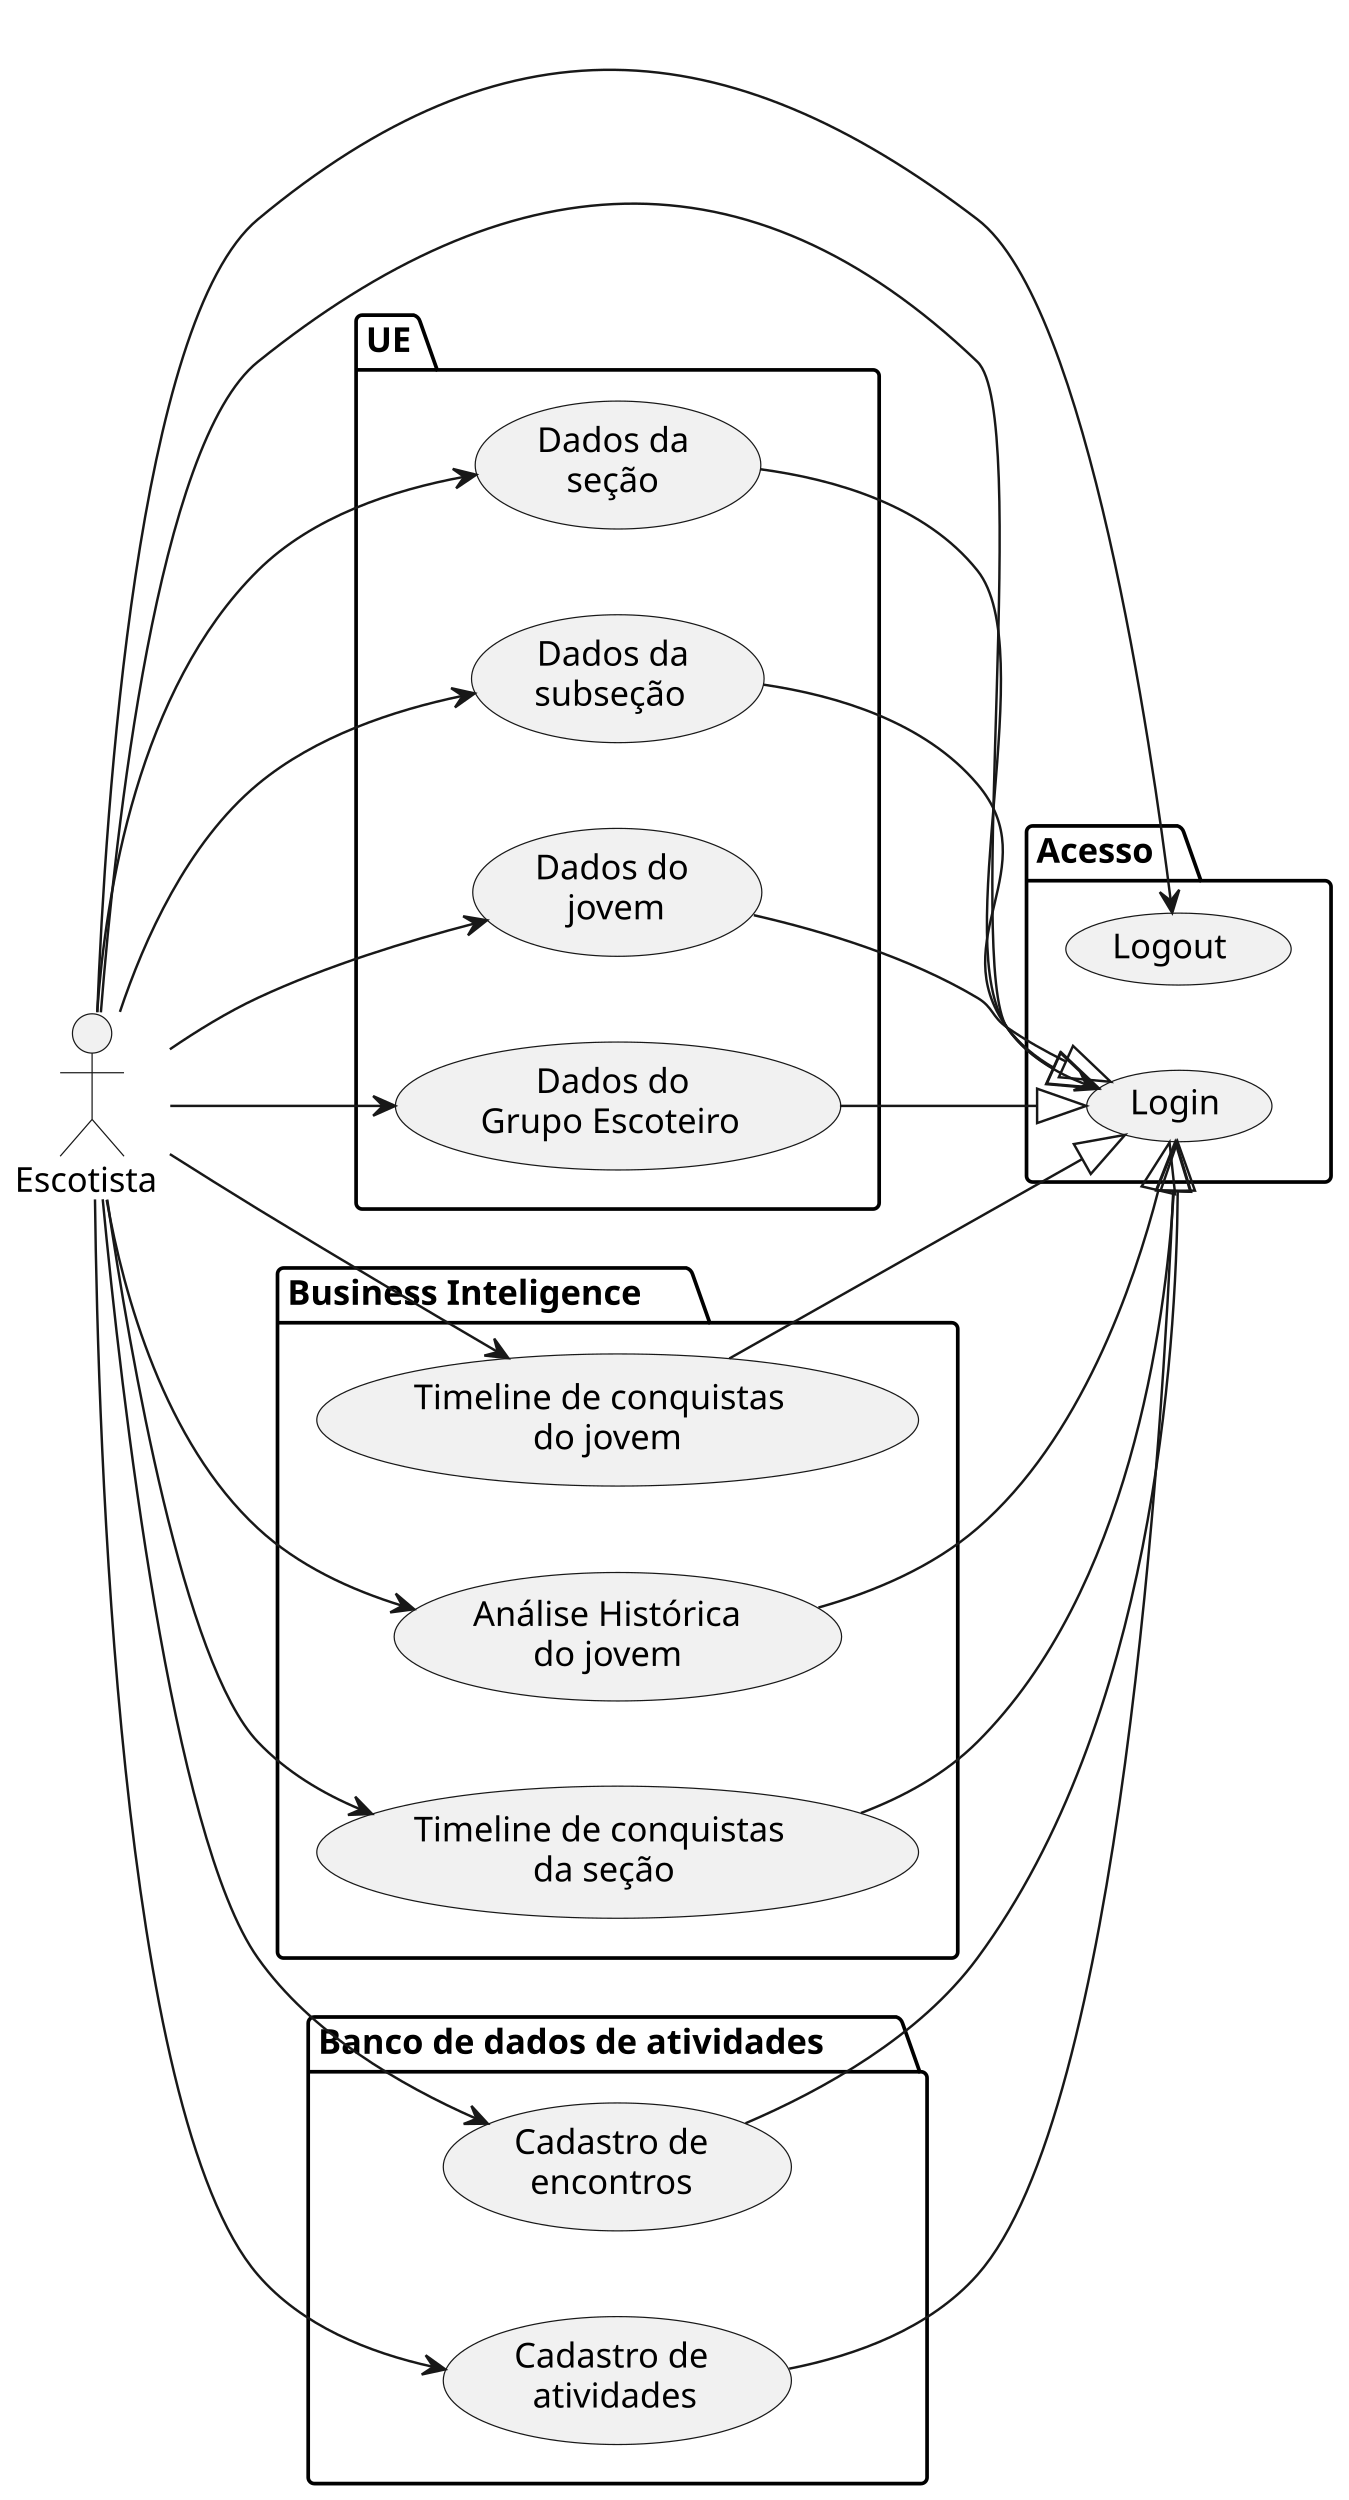
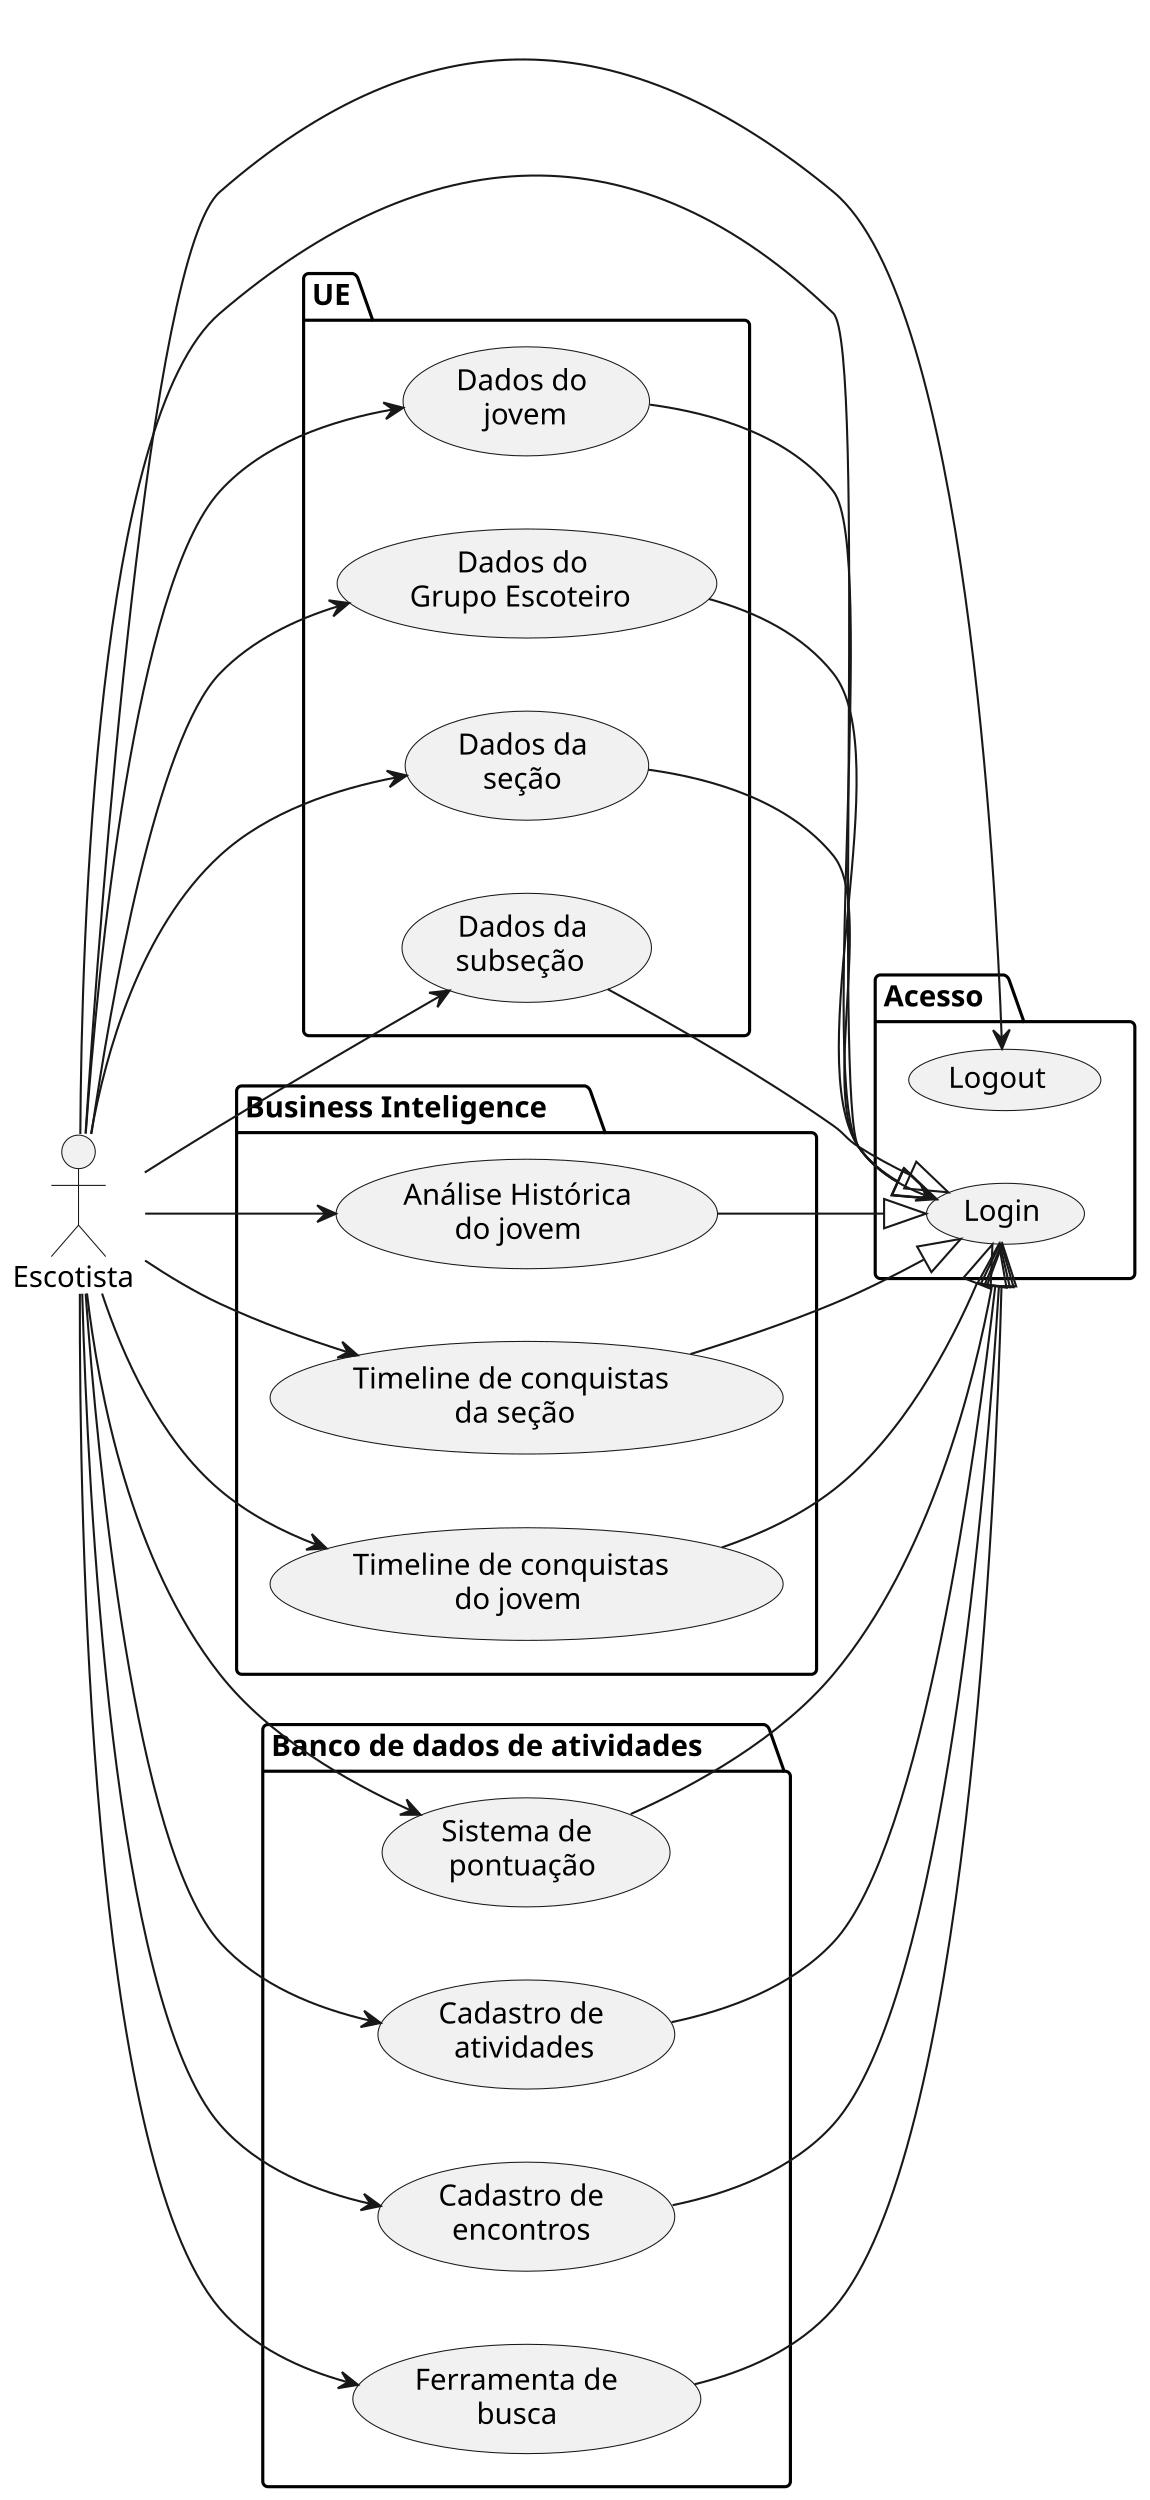
- <svg xmlns="http://www.w3.org/2000/svg" contentStyleType="text/css" height="1018px" preserveAspectRatio="none" style="width:549px;height:1018px;background:#FFFFFF;" version="1.1" viewBox="0 0 549 1018" width="549px" zoomAndPan="magnify">
+ <svg xmlns="http://www.w3.org/2000/svg" contentStyleType="text/css" height="1194px" preserveAspectRatio="none" style="width:549px;height:1194px;background:#FFFFFF;" version="1.1" viewBox="0 0 549 1194" width="549px" zoomAndPan="magnify">
  <defs />
  <g>
    <g id="cluster_Acesso">
-       <path d="M420.5,336.32 L479.5,336.32 A3.75,3.75 0 0 1 482,338.82 L489,358.617 L539.5,358.617 A2.5,2.5 0 0 1 542,361.117 L542,478.82 A2.5,2.5 0 0 1 539.5,481.32 L420.5,481.32 A2.5,2.5 0 0 1 418,478.82 L418,338.82 A2.5,2.5 0 0 1 420.5,336.32 " fill="none" style="stroke:#000000;stroke-width:1.5;" />
-       <line style="stroke:#000000;stroke-width:1.5;" x1="418" x2="489" y1="358.617" y2="358.617" />
-       <text fill="#000000" font-family="sans-serif" font-size="14" font-weight="bold" lengthAdjust="spacing" textLength="58" x="422" y="351.315">Acesso</text>
+       <path d="M420.5,465.64 L479.5,465.64 A3.75,3.75 0 0 1 482,468.14 L489,487.937 L539.5,487.937 A2.5,2.5 0 0 1 542,490.437 L542,608.14 A2.5,2.5 0 0 1 539.5,610.64 L420.5,610.64 A2.5,2.5 0 0 1 418,608.14 L418,468.14 A2.5,2.5 0 0 1 420.5,465.64 " fill="none" style="stroke:#000000;stroke-width:1.5;" />
+       <line style="stroke:#000000;stroke-width:1.5;" x1="418" x2="489" y1="487.937" y2="487.937" />
+       <text fill="#000000" font-family="sans-serif" font-size="14" font-weight="bold" lengthAdjust="spacing" textLength="58" x="422" y="480.635">Acesso</text>
    </g>
    <g id="cluster_UE">
-       <path d="M147.5,128.32 L168.5,128.32 A3.75,3.75 0 0 1 171,130.82 L178,150.617 L355.5,150.617 A2.5,2.5 0 0 1 358,153.117 L358,489.82 A2.5,2.5 0 0 1 355.5,492.32 L147.5,492.32 A2.5,2.5 0 0 1 145,489.82 L145,130.82 A2.5,2.5 0 0 1 147.5,128.32 " fill="none" style="stroke:#000000;stroke-width:1.5;" />
-       <line style="stroke:#000000;stroke-width:1.5;" x1="145" x2="178" y1="150.617" y2="150.617" />
-       <text fill="#000000" font-family="sans-serif" font-size="14" font-weight="bold" lengthAdjust="spacing" textLength="20" x="149" y="143.315">UE</text>
+       <path d="M147.5,130.64 L168.5,130.64 A3.75,3.75 0 0 1 171,133.14 L178,152.937 L355.5,152.937 A2.5,2.5 0 0 1 358,155.437 L358,492.14 A2.5,2.5 0 0 1 355.5,494.64 L147.5,494.64 A2.5,2.5 0 0 1 145,492.14 L145,133.14 A2.5,2.5 0 0 1 147.5,130.64 " fill="none" style="stroke:#000000;stroke-width:1.5;" />
+       <line style="stroke:#000000;stroke-width:1.5;" x1="145" x2="178" y1="152.937" y2="152.937" />
+       <text fill="#000000" font-family="sans-serif" font-size="14" font-weight="bold" lengthAdjust="spacing" textLength="20" x="149" y="145.635">UE</text>
    </g>
    <g id="cluster_Business Inteligence">
-       <path d="M115.5,516.32 L279.5,516.32 A3.75,3.75 0 0 1 282,518.82 L289,538.617 L387.5,538.617 A2.5,2.5 0 0 1 390,541.117 L390,794.82 A2.5,2.5 0 0 1 387.5,797.32 L115.5,797.32 A2.5,2.5 0 0 1 113,794.82 L113,518.82 A2.5,2.5 0 0 1 115.5,516.32 " fill="none" style="stroke:#000000;stroke-width:1.5;" />
-       <line style="stroke:#000000;stroke-width:1.5;" x1="113" x2="289" y1="538.617" y2="538.617" />
-       <text fill="#000000" font-family="sans-serif" font-size="14" font-weight="bold" lengthAdjust="spacing" textLength="163" x="117" y="531.315">Business Inteligence</text>
+       <path d="M115.5,518.64 L279.5,518.64 A3.75,3.75 0 0 1 282,521.14 L289,540.937 L387.5,540.937 A2.5,2.5 0 0 1 390,543.437 L390,797.14 A2.5,2.5 0 0 1 387.5,799.64 L115.5,799.64 A2.5,2.5 0 0 1 113,797.14 L113,521.14 A2.5,2.5 0 0 1 115.5,518.64 " fill="none" style="stroke:#000000;stroke-width:1.5;" />
+       <line style="stroke:#000000;stroke-width:1.5;" x1="113" x2="289" y1="540.937" y2="540.937" />
+       <text fill="#000000" font-family="sans-serif" font-size="14" font-weight="bold" lengthAdjust="spacing" textLength="163" x="117" y="533.635">Business Inteligence</text>
    </g>
    <g id="cluster_Banco de dados de atividades">
-       <path d="M128,821.32 L365,821.32 A3.75,3.75 0 0 1 367.5,823.82 L374.5,843.617 L375,843.617 A2.5,2.5 0 0 1 377.5,846.117 L377.5,1008.82 A2.5,2.5 0 0 1 375,1011.32 L128,1011.32 A2.5,2.5 0 0 1 125.5,1008.82 L125.5,823.82 A2.5,2.5 0 0 1 128,821.32 " fill="none" style="stroke:#000000;stroke-width:1.5;" />
-       <line style="stroke:#000000;stroke-width:1.5;" x1="125.5" x2="374.5" y1="843.617" y2="843.617" />
-       <text fill="#000000" font-family="sans-serif" font-size="14" font-weight="bold" lengthAdjust="spacing" textLength="236" x="129.5" y="836.315">Banco de dados de atividades</text>
+       <path d="M128,823.64 L365,823.64 A3.75,3.75 0 0 1 367.5,826.14 L374.5,845.937 L375,845.937 A2.5,2.5 0 0 1 377.5,848.437 L377.5,1185.14 A2.5,2.5 0 0 1 375,1187.64 L128,1187.64 A2.5,2.5 0 0 1 125.5,1185.14 L125.5,826.14 A2.5,2.5 0 0 1 128,823.64 " fill="none" style="stroke:#000000;stroke-width:1.5;" />
+       <line style="stroke:#000000;stroke-width:1.5;" x1="125.5" x2="374.5" y1="845.937" y2="845.937" />
+       <text fill="#000000" font-family="sans-serif" font-size="14" font-weight="bold" lengthAdjust="spacing" textLength="236" x="129.5" y="838.635">Banco de dados de atividades</text>
    </g>
    <g id="elem_login">
-       <ellipse cx="480.223" cy="450.368" fill="#F1F1F1" rx="37.723" ry="14.549" style="stroke:#181818;stroke-width:0.5;" />
-       <text fill="#000000" font-family="sans-serif" font-size="14" lengthAdjust="spacing" textLength="37" x="460.112" y="453.751">Login</text>
+       <ellipse cx="480.223" cy="579.688" fill="#F1F1F1" rx="37.723" ry="14.549" style="stroke:#181818;stroke-width:0.5;" />
+       <text fill="#000000" font-family="sans-serif" font-size="14" lengthAdjust="spacing" textLength="37" x="460.112" y="583.071">Login</text>
    </g>
    <g id="elem_logout">
-       <ellipse cx="479.884" cy="386.468" fill="#F1F1F1" rx="45.884" ry="14.648" style="stroke:#181818;stroke-width:0.5;" />
-       <text fill="#000000" font-family="sans-serif" font-size="14" lengthAdjust="spacing" textLength="48" x="452.884" y="390.215">Logout</text>
+       <ellipse cx="479.884" cy="515.788" fill="#F1F1F1" rx="45.884" ry="14.648" style="stroke:#181818;stroke-width:0.5;" />
+       <text fill="#000000" font-family="sans-serif" font-size="14" lengthAdjust="spacing" textLength="48" x="452.884" y="519.535">Logout</text>
    </g>
    <g id="elem_dados_ge">
-       <ellipse cx="251.681" cy="450.367" fill="#F1F1F1" rx="90.681" ry="26.047" style="stroke:#181818;stroke-width:0.5;" />
-       <text fill="#000000" font-family="sans-serif" font-size="14" lengthAdjust="spacing" textLength="67" x="218.181" y="445.065">Dados do</text>
-       <text fill="#000000" font-family="sans-serif" font-size="14" lengthAdjust="spacing" textLength="112" x="195.681" y="461.362">Grupo Escoteiro</text>
+       <ellipse cx="251.681" cy="278.687" fill="#F1F1F1" rx="90.681" ry="26.047" style="stroke:#181818;stroke-width:0.5;" />
+       <text fill="#000000" font-family="sans-serif" font-size="14" lengthAdjust="spacing" textLength="67" x="218.181" y="273.385">Dados do</text>
+       <text fill="#000000" font-family="sans-serif" font-size="14" lengthAdjust="spacing" textLength="112" x="195.681" y="289.682">Grupo Escoteiro</text>
    </g>
    <g id="elem_dados_secao">
-       <ellipse cx="251.654" cy="189.367" fill="#F1F1F1" rx="58.154" ry="26.047" style="stroke:#181818;stroke-width:0.5;" />
-       <text fill="#000000" font-family="sans-serif" font-size="14" lengthAdjust="spacing" textLength="66" x="218.654" y="184.065">Dados da</text>
-       <text fill="#000000" font-family="sans-serif" font-size="14" lengthAdjust="spacing" textLength="42" x="230.654" y="200.362">seção</text>
+       <ellipse cx="251.654" cy="365.687" fill="#F1F1F1" rx="58.154" ry="26.047" style="stroke:#181818;stroke-width:0.5;" />
+       <text fill="#000000" font-family="sans-serif" font-size="14" lengthAdjust="spacing" textLength="66" x="218.654" y="360.385">Dados da</text>
+       <text fill="#000000" font-family="sans-serif" font-size="14" lengthAdjust="spacing" textLength="42" x="230.654" y="376.682">seção</text>
    </g>
    <g id="elem_dados_subsecao">
-       <ellipse cx="251.569" cy="276.367" fill="#F1F1F1" rx="59.569" ry="26.047" style="stroke:#181818;stroke-width:0.5;" />
-       <text fill="#000000" font-family="sans-serif" font-size="14" lengthAdjust="spacing" textLength="66" x="218.569" y="271.065">Dados da</text>
-       <text fill="#000000" font-family="sans-serif" font-size="14" lengthAdjust="spacing" textLength="68" x="217.569" y="287.362">subseção</text>
+       <ellipse cx="251.569" cy="452.687" fill="#F1F1F1" rx="59.569" ry="26.047" style="stroke:#181818;stroke-width:0.5;" />
+       <text fill="#000000" font-family="sans-serif" font-size="14" lengthAdjust="spacing" textLength="66" x="218.569" y="447.385">Dados da</text>
+       <text fill="#000000" font-family="sans-serif" font-size="14" lengthAdjust="spacing" textLength="68" x="217.569" y="463.682">subseção</text>
    </g>
    <g id="elem_dados_jovem">
-       <ellipse cx="251.361" cy="363.367" fill="#F1F1F1" rx="58.861" ry="26.047" style="stroke:#181818;stroke-width:0.5;" />
-       <text fill="#000000" font-family="sans-serif" font-size="14" lengthAdjust="spacing" textLength="67" x="217.861" y="358.065">Dados do</text>
-       <text fill="#000000" font-family="sans-serif" font-size="14" lengthAdjust="spacing" textLength="41" x="230.861" y="374.362">jovem</text>
+       <ellipse cx="251.361" cy="191.687" fill="#F1F1F1" rx="58.861" ry="26.047" style="stroke:#181818;stroke-width:0.5;" />
+       <text fill="#000000" font-family="sans-serif" font-size="14" lengthAdjust="spacing" textLength="67" x="217.861" y="186.386">Dados do</text>
+       <text fill="#000000" font-family="sans-serif" font-size="14" lengthAdjust="spacing" textLength="41" x="230.861" y="202.682">jovem</text>
    </g>
    <g id="elem_timeline_secao">
-       <ellipse cx="251.512" cy="754.222" fill="#F1F1F1" rx="122.512" ry="26.902" style="stroke:#181818;stroke-width:0.5;" />
-       <text fill="#000000" font-family="sans-serif" font-size="14" lengthAdjust="spacing" textLength="160" x="168.512" y="749.822">Timeline de conquistas</text>
-       <text fill="#000000" font-family="sans-serif" font-size="14" lengthAdjust="spacing" textLength="63" x="217.012" y="766.118">da seção</text>
+       <ellipse cx="251.512" cy="667.542" fill="#F1F1F1" rx="122.512" ry="26.902" style="stroke:#181818;stroke-width:0.5;" />
+       <text fill="#000000" font-family="sans-serif" font-size="14" lengthAdjust="spacing" textLength="160" x="168.512" y="663.141">Timeline de conquistas</text>
+       <text fill="#000000" font-family="sans-serif" font-size="14" lengthAdjust="spacing" textLength="63" x="217.012" y="679.438">da seção</text>
    </g>
    <g id="elem_timeline_jovem">
-       <ellipse cx="251.512" cy="578.222" fill="#F1F1F1" rx="122.512" ry="26.902" style="stroke:#181818;stroke-width:0.5;" />
-       <text fill="#000000" font-family="sans-serif" font-size="14" lengthAdjust="spacing" textLength="160" x="168.512" y="573.822">Timeline de conquistas</text>
-       <text fill="#000000" font-family="sans-serif" font-size="14" lengthAdjust="spacing" textLength="63" x="217.012" y="590.118">do jovem</text>
+       <ellipse cx="251.512" cy="756.542" fill="#F1F1F1" rx="122.512" ry="26.902" style="stroke:#181818;stroke-width:0.5;" />
+       <text fill="#000000" font-family="sans-serif" font-size="14" lengthAdjust="spacing" textLength="160" x="168.512" y="752.141">Timeline de conquistas</text>
+       <text fill="#000000" font-family="sans-serif" font-size="14" lengthAdjust="spacing" textLength="63" x="217.012" y="768.438">do jovem</text>
    </g>
    <g id="elem_analise_historica_jovem">
-       <ellipse cx="251.601" cy="666.477" fill="#F1F1F1" rx="91.101" ry="26.157" style="stroke:#181818;stroke-width:0.5;" />
-       <text fill="#000000" font-family="sans-serif" font-size="14" lengthAdjust="spacing" textLength="112" x="192.601" y="662.077">Análise Histórica</text>
-       <text fill="#000000" font-family="sans-serif" font-size="14" lengthAdjust="spacing" textLength="63" x="217.101" y="678.374">do jovem</text>
+       <ellipse cx="251.601" cy="579.798" fill="#F1F1F1" rx="91.101" ry="26.157" style="stroke:#181818;stroke-width:0.5;" />
+       <text fill="#000000" font-family="sans-serif" font-size="14" lengthAdjust="spacing" textLength="112" x="192.601" y="575.397">Análise Histórica</text>
+       <text fill="#000000" font-family="sans-serif" font-size="14" lengthAdjust="spacing" textLength="63" x="217.101" y="591.693">do jovem</text>
    </g>
    <g id="elem_cadastro_atividades">
-       <ellipse cx="251.382" cy="969.367" fill="#F1F1F1" rx="70.882" ry="26.047" style="stroke:#181818;stroke-width:0.5;" />
-       <text fill="#000000" font-family="sans-serif" font-size="14" lengthAdjust="spacing" textLength="84" x="209.382" y="964.066">Cadastro de</text>
-       <text fill="#000000" font-family="sans-serif" font-size="14" lengthAdjust="spacing" textLength="69" x="216.882" y="980.362">atividades</text>
+       <ellipse cx="251.382" cy="971.687" fill="#F1F1F1" rx="70.882" ry="26.047" style="stroke:#181818;stroke-width:0.5;" />
+       <text fill="#000000" font-family="sans-serif" font-size="14" lengthAdjust="spacing" textLength="84" x="209.382" y="966.385">Cadastro de</text>
+       <text fill="#000000" font-family="sans-serif" font-size="14" lengthAdjust="spacing" textLength="69" x="216.882" y="982.682">atividades</text>
    </g>
    <g id="elem_cadastro_encontros">
-       <ellipse cx="251.382" cy="882.367" fill="#F1F1F1" rx="70.882" ry="26.047" style="stroke:#181818;stroke-width:0.5;" />
-       <text fill="#000000" font-family="sans-serif" font-size="14" lengthAdjust="spacing" textLength="84" x="209.382" y="877.066">Cadastro de</text>
-       <text fill="#000000" font-family="sans-serif" font-size="14" lengthAdjust="spacing" textLength="71" x="215.882" y="893.362">encontros</text>
+       <ellipse cx="251.382" cy="1058.687" fill="#F1F1F1" rx="70.882" ry="26.047" style="stroke:#181818;stroke-width:0.5;" />
+       <text fill="#000000" font-family="sans-serif" font-size="14" lengthAdjust="spacing" textLength="84" x="209.382" y="1053.386">Cadastro de</text>
+       <text fill="#000000" font-family="sans-serif" font-size="14" lengthAdjust="spacing" textLength="71" x="215.882" y="1069.682">encontros</text>
+     </g>
+     <g id="elem_ferramenta_busca">
+       <ellipse cx="251.607" cy="1145.746" fill="#F1F1F1" rx="83.107" ry="26.106" style="stroke:#181818;stroke-width:0.5;" />
+       <text fill="#000000" font-family="sans-serif" font-size="14" lengthAdjust="spacing" textLength="101" x="198.107" y="1141.345">Ferramenta de</text>
+       <text fill="#000000" font-family="sans-serif" font-size="14" lengthAdjust="spacing" textLength="42" x="227.607" y="1157.642">busca</text>
+     </g>
+     <g id="elem_sistema_pontuacao">
+       <ellipse cx="251.261" cy="884.687" fill="#F1F1F1" rx="68.761" ry="26.047" style="stroke:#181818;stroke-width:0.5;" />
+       <text fill="#000000" font-family="sans-serif" font-size="14" lengthAdjust="spacing" textLength="77" x="210.761" y="879.385">Sistema de</text>
+       <text fill="#000000" font-family="sans-serif" font-size="14" lengthAdjust="spacing" textLength="74" x="214.261" y="895.682">pontuação</text>
    </g>
    <g id="elem_escotista">
-       <ellipse cx="37.5" cy="420.82" fill="#F1F1F1" rx="8" ry="8" style="stroke:#181818;stroke-width:0.5;" />
-       <path d="M37.5,428.82 L37.5,455.82 M24.5,436.82 L50.5,436.82 M37.5,455.82 L24.5,470.82 M37.5,455.82 L50.5,470.82 " fill="none" style="stroke:#181818;stroke-width:0.5;" />
-       <text fill="#000000" font-family="sans-serif" font-size="14" lengthAdjust="spacing" textLength="63" x="6" y="485.315">Escotista</text>
+       <ellipse cx="37.5" cy="550.14" fill="#F1F1F1" rx="8" ry="8" style="stroke:#181818;stroke-width:0.5;" />
+       <path d="M37.5,558.14 L37.5,585.14 M24.5,566.14 L50.5,566.14 M37.5,585.14 L24.5,600.14 M37.5,585.14 L50.5,600.14 " fill="none" style="stroke:#181818;stroke-width:0.5;" />
+       <text fill="#000000" font-family="sans-serif" font-size="14" lengthAdjust="spacing" textLength="63" x="6" y="614.635">Escotista</text>
    </g>
    <g id="link_dados_ge_login">
-       <path d="M342.02,450.32 C368.95,450.32 397.75,450.32 421.96,450.32 " fill="none" id="dados_ge-to-login" style="stroke:#181818;stroke-width:1.0;" />
-       <polygon fill="none" points="422.31,443.32,442.31,450.32,422.31,457.32,422.31,443.32" style="stroke:#181818;stroke-width:1.0;" />
+       <path d="M338.55,286.07 C361.22,292.31 383.39,303.14 398,321.64 C429.16,361.12 381.82,505.98 410,547.64 C414.72,554.62 421.37,560.1 428.7,564.41 " fill="none" id="dados_ge-to-login" style="stroke:#181818;stroke-width:1.0;" />
+       <polygon fill="none" points="431.65,558.06,447.01,572.66,425.9,570.82,431.65,558.06" style="stroke:#181818;stroke-width:1.0;" />
    </g>
    <g id="link_dados_secao_login">
-       <path d="M309.47,191.06 C340.58,195.23 376.96,205.98 398,232.32 C423.85,264.68 386.6,384.15 410,418.32 C414.76,425.27 421.43,430.74 428.77,435.04 " fill="none" id="dados_secao-to-login" style="stroke:#181818;stroke-width:1.0;" />
-       <polygon fill="none" points="431.71,428.69,447.07,443.29,425.96,441.46,431.71,428.69" style="stroke:#181818;stroke-width:1.0;" />
+       <path d="M309.62,367.6 C340.58,371.86 376.76,382.63 398,408.64 C417.61,432.65 392.21,522.25 410,547.64 C414.83,554.54 421.54,559.98 428.89,564.28 " fill="none" id="dados_secao-to-login" style="stroke:#181818;stroke-width:1.0;" />
+       <polygon fill="none" points="431.84,557.93,447.19,572.53,426.08,570.69,431.84,557.93" style="stroke:#181818;stroke-width:1.0;" />
    </g>
    <g id="link_dados_subsecao_login">
-       <path d="M310.74,278.77 C341.27,283.25 376.65,294.08 398,319.32 C426.62,353.16 383.94,382.47 410,418.32 C414.95,425.13 421.72,430.54 429.09,434.81 " fill="none" id="dados_subsecao-to-login" style="stroke:#181818;stroke-width:1.0;" />
-       <polygon fill="none" points="432.04,428.46,447.39,443.07,426.28,441.22,432.04,428.46" style="stroke:#181818;stroke-width:1.0;" />
+       <path d="M290.33,472.48 C320.34,488.75 362.91,513.03 398,537.64 C403.68,541.63 404.13,543.93 410,547.64 C417.7,552.51 426.26,557.09 434.66,561.17 " fill="none" id="dados_subsecao-to-login" style="stroke:#181818;stroke-width:1.0;" />
+       <polygon fill="none" points="437.62,554.82,452.93,569.46,431.83,567.57,437.62,554.82" style="stroke:#181818;stroke-width:1.0;" />
    </g>
    <g id="link_dados_jovem_login">
-       <path d="M306.96,372.67 C335.47,379.19 370.15,389.76 398,406.32 C404.48,410.17 403.82,414 410,418.32 C417.31,423.42 425.56,428.06 433.75,432.12 " fill="none" id="dados_jovem-to-login" style="stroke:#181818;stroke-width:1.0;" />
-       <polygon fill="none" points="436.93,425.88,452.27,440.51,431.16,438.64,436.93,425.88" style="stroke:#181818;stroke-width:1.0;" />
+       <path d="M310.46,193.27 C341.5,197.44 377.47,208.23 398,234.64 C419.36,262.12 390.71,518.67 410,547.64 C414.67,554.65 421.29,560.16 428.61,564.47 " fill="none" id="dados_jovem-to-login" style="stroke:#181818;stroke-width:1.0;" />
+       <polygon fill="none" points="431.56,558.12,446.92,572.71,425.81,570.88,431.56,558.12" style="stroke:#181818;stroke-width:1.0;" />
    </g>
    <g id="link_timeline_secao_login">
-       <path d="M350.55,738.27 C368.07,731.67 384.89,722.39 398,709.32 C459.6,647.91 474.48,540.37 477.99,485.17 " fill="none" id="timeline_secao-to-login" style="stroke:#181818;stroke-width:1.0;" />
-       <polygon fill="none" points="471,484.67,478.9,465.01,484.99,485.3,471,484.67" style="stroke:#181818;stroke-width:1.0;" />
+       <path d="M329.73,646.71 C352.06,639.86 376.27,631.67 398,622.64 C412.42,616.64 427.68,608.93 441.02,601.69 " fill="none" id="timeline_secao-to-login" style="stroke:#181818;stroke-width:1.0;" />
+       <polygon fill="none" points="438.01,595.36,458.88,591.69,444.85,607.58,438.01,595.36" style="stroke:#181818;stroke-width:1.0;" />
    </g>
    <g id="link_timeline_jovem_login">
-       <path d="M296.98,553.18 C338.83,529.53 400.85,494.49 440.59,472.02 " fill="none" id="timeline_jovem-to-login" style="stroke:#181818;stroke-width:1.0;" />
-       <polygon fill="none" points="437.27,465.86,458.13,462.11,444.16,478.05,437.27,465.86" style="stroke:#181818;stroke-width:1.0;" />
+       <path d="M344.74,739.07 C363.61,732.58 382.44,723.72 398,711.64 C430.97,686.04 453.74,642.94 466.56,612.99 " fill="none" id="timeline_jovem-to-login" style="stroke:#181818;stroke-width:1.0;" />
+       <polygon fill="none" points="460.09,610.32,473.99,594.33,473.09,615.5,460.09,610.32" style="stroke:#181818;stroke-width:1.0;" />
    </g>
    <g id="link_analise_historica_jovem_login">
-       <path d="M333.26,654.6 C356.18,648.11 379.82,638.01 398,622.32 C439.87,586.17 461.63,523.65 471.67,484.77 " fill="none" id="analise_historica_jovem-to-login" style="stroke:#181818;stroke-width:1.0;" />
-       <polygon fill="none" points="464.87,483.1,476.24,465.22,478.5,486.29,464.87,483.1" style="stroke:#181818;stroke-width:1.0;" />
+       <path d="M342.67,579.64 C369.44,579.64 398.01,579.64 422.04,579.64 " fill="none" id="analise_historica_jovem-to-login" style="stroke:#181818;stroke-width:1.0;" />
+       <polygon fill="none" points="422.24,572.64,442.24,579.64,422.24,586.64,422.24,572.64" style="stroke:#181818;stroke-width:1.0;" />
    </g>
    <g id="link_cadastro_atividades_login">
-       <path d="M321.35,964.53 C348.93,959.07 378.68,948.09 398,926.32 C456.29,860.66 473.42,583.77 477.72,485.27 " fill="none" id="cadastro_atividades-to-login" style="stroke:#181818;stroke-width:1.0;" />
-       <polygon fill="none" points="470.74,484.7,478.53,465,484.73,485.26,470.74,484.7" style="stroke:#181818;stroke-width:1.0;" />
+       <path d="M320.75,965.78 C348.23,960.03 378.06,948.92 398,927.64 C440.71,882.06 466.35,692.84 475.34,614.18 " fill="none" id="cadastro_atividades-to-login" style="stroke:#181818;stroke-width:1.0;" />
+       <polygon fill="none" points="468.4,613.28,477.54,594.17,482.32,614.81,468.4,613.28" style="stroke:#181818;stroke-width:1.0;" />
    </g>
    <g id="link_cadastro_encontros_login">
-       <path d="M303.57,864.6 C335.37,851 374.55,829.1 398,797.32 C469.13,700.92 479,551.78 479.58,484.87 " fill="none" id="cadastro_encontros-to-login" style="stroke:#181818;stroke-width:1.0;" />
-       <polygon fill="none" points="472.58,484.89,479.49,464.86,486.58,484.82,472.58,484.89" style="stroke:#181818;stroke-width:1.0;" />
+       <path d="M321.22,1053.2 C348.77,1047.53 378.54,1036.36 398,1014.64 C451.11,955.37 471.31,707.07 477.08,614.57 " fill="none" id="cadastro_encontros-to-login" style="stroke:#181818;stroke-width:1.0;" />
+       <polygon fill="none" points="470.11,613.96,478.26,594.4,484.08,614.77,470.11,613.96" style="stroke:#181818;stroke-width:1.0;" />
+     </g>
+     <g id="link_ferramenta_busca_login">
+       <path d="M331.7,1138.74 C356.22,1132.7 381.18,1121.87 398,1102.64 C462.1,1029.34 475.58,718.86 478.32,614.23 " fill="none" id="ferramenta_busca-to-login" style="stroke:#181818;stroke-width:1.0;" />
+       <polygon fill="none" points="471.33,614.05,478.78,594.21,485.32,614.37,471.33,614.05" style="stroke:#181818;stroke-width:1.0;" />
+     </g>
+     <g id="link_sistema_pontuacao_login">
+       <path d="M301.25,866.38 C332.69,852.38 372.35,830.25 398,799.64 C444.17,744.54 465.19,660.74 473.78,614.08 " fill="none" id="sistema_pontuacao-to-login" style="stroke:#181818;stroke-width:1.0;" />
+       <polygon fill="none" points="466.91,612.76,477.1,594.18,480.72,615.06,466.91,612.76" style="stroke:#181818;stroke-width:1.0;" />
    </g>
    <g id="link_escotista_login">
-       <path d="M41.08,412.23 C46.96,338.4 64.14,180.19 105,147.32 C206.47,65.7 303.9,57.3 398,147.32 C419.78,168.16 393.22,393.28 410,418.32 C417.46,429.46 429.86,436.79 442.1,441.59 " fill="none" id="escotista-to-login" style="stroke:#181818;stroke-width:1.0;" />
-       <polygon fill="#181818" points="446.96,443.37,439.882,436.521,442.264,441.652,437.134,444.034,446.96,443.37" style="stroke:#181818;stroke-width:1.0;" />
+       <path d="M38.36,541.59 C38.92,446.06 46.14,200.09 105,149.64 C203.87,64.89 304.54,58.96 398,149.64 C413.88,165.04 397.82,529.18 410,547.64 C417.38,558.83 429.76,566.18 442.01,570.97 " fill="none" id="escotista-to-login" style="stroke:#181818;stroke-width:1.0;" />
+       <polygon fill="#181818" points="446.87,572.75,439.786,565.908,442.173,571.037,437.044,573.424,446.87,572.75" style="stroke:#181818;stroke-width:1.0;" />
    </g>
    <g id="link_escotista_logout">
-       <path d="M39.61,412.22 C42.95,327.99 55.96,130.15 105,89.32 C205.07,6 294.51,10.28 398,89.32 C443.15,123.8 469.17,305.82 476.7,366.57 " fill="none" id="escotista-to-logout" style="stroke:#181818;stroke-width:1.0;" />
-       <polygon fill="#181818" points="477.33,371.73,480.196,362.307,476.717,366.768,472.257,363.288,477.33,371.73" style="stroke:#181818;stroke-width:1.0;" />
+       <path d="M40.87,541.29 C48.04,431.37 71.14,121.2 105,91.64 C203.1,6 297.65,8.65 398,91.64 C461.45,144.11 475.65,418.87 478.4,495.67 " fill="none" id="escotista-to-logout" style="stroke:#181818;stroke-width:1.0;" />
+       <polygon fill="#181818" points="478.58,500.86,482.269,491.728,478.409,495.863,474.274,492.002,478.58,500.86" style="stroke:#181818;stroke-width:1.0;" />
    </g>
    <g id="link_escotista_dados_ge">
-       <path d="M69.33,450.32 C92.12,450.32 124.48,450.32 155.55,450.32 " fill="none" id="escotista-to-dados_ge" style="stroke:#181818;stroke-width:1.0;" />
-       <polygon fill="#181818" points="160.93,450.32,151.93,446.32,155.93,450.32,151.93,454.32,160.93,450.32" style="stroke:#181818;stroke-width:1.0;" />
+       <path d="M43.65,541.58 C53.03,477.73 74.76,352.96 105,321.64 C120.16,305.94 140.75,295.9 161.66,289.5 " fill="none" id="escotista-to-dados_ge" style="stroke:#181818;stroke-width:1.0;" />
+       <polygon fill="#181818" points="166.7,288.03,156.94,286.71,161.9,289.43,159.18,294.39,166.7,288.03" style="stroke:#181818;stroke-width:1.0;" />
    </g>
    <g id="link_escotista_dados_secao">
-       <path d="M39.58,412.05 C43.03,363.6 56.24,280.65 105,232.32 C127.19,210.32 160.06,199.48 188.95,194.17 " fill="none" id="escotista-to-dados_secao" style="stroke:#181818;stroke-width:1.0;" />
-       <polygon fill="#181818" points="193.92,193.31,184.361,190.938,188.996,194.181,185.754,198.816,193.92,193.31" style="stroke:#181818;stroke-width:1.0;" />
+       <path d="M43.45,541.53 C50.48,502.77 67.02,443.57 105,408.64 C127.91,387.57 160.67,376.79 189.3,371.29 " fill="none" id="escotista-to-dados_secao" style="stroke:#181818;stroke-width:1.0;" />
+       <polygon fill="#181818" points="194.23,370.39,184.657,368.077,189.312,371.291,186.098,375.946,194.23,370.39" style="stroke:#181818;stroke-width:1.0;" />
    </g>
    <g id="link_escotista_dados_subsecao">
-       <path d="M48.83,412.04 C58.65,382.67 76.28,343.23 105,319.32 C128.35,299.89 160.18,289.24 188.13,283.4 " fill="none" id="escotista-to-dados_subsecao" style="stroke:#181818;stroke-width:1.0;" />
-       <polygon fill="#181818" points="193.3,282.36,183.688,280.214,188.398,283.346,185.266,288.056,193.3,282.36" style="stroke:#181818;stroke-width:1.0;" />
+       <path d="M69.15,559.97 C80.38,552.85 93.21,544.8 105,537.64 C140.24,516.23 180.79,492.62 210.11,475.73 " fill="none" id="escotista-to-dados_subsecao" style="stroke:#181818;stroke-width:1.0;" />
+       <polygon fill="#181818" points="214.72,473.08,204.926,474.117,210.39,475.581,208.927,481.045,214.72,473.08" style="stroke:#181818;stroke-width:1.0;" />
    </g>
    <g id="link_escotista_dados_jovem">
-       <path d="M69.17,427.27 C80.07,419.84 92.7,412.05 105,406.32 C132.98,393.28 165.84,383.17 193.25,376.04 " fill="none" id="escotista-to-dados_jovem" style="stroke:#181818;stroke-width:1.0;" />
-       <polygon fill="#181818" points="198.3,374.74,188.588,373.103,193.457,375.983,190.577,380.852,198.3,374.74" style="stroke:#181818;stroke-width:1.0;" />
+       <path d="M40.94,541.42 C46.83,461.28 64.42,279.36 105,234.64 C125.92,211.59 158.52,200.66 187.57,195.57 " fill="none" id="escotista-to-dados_jovem" style="stroke:#181818;stroke-width:1.0;" />
+       <polygon fill="#181818" points="192.57,194.74,183.038,192.261,187.637,195.555,184.342,200.154,192.57,194.74" style="stroke:#181818;stroke-width:1.0;" />
    </g>
    <g id="link_escotista_timeline_secao">
-       <path d="M43.68,488.49 C53.09,552.52 74.86,677.68 105,709.32 C116.49,721.38 131.13,730.23 146.68,736.72 " fill="none" id="escotista-to-timeline_secao" style="stroke:#181818;stroke-width:1.0;" />
-       <polygon fill="#181818" points="151.53,738.66,144.659,731.604,146.888,736.803,141.688,739.031,151.53,738.66" style="stroke:#181818;stroke-width:1.0;" />
+       <path d="M69.28,602.04 C80.19,609.3 92.79,616.94 105,622.64 C124.18,631.6 145.6,639.36 165.98,645.79 " fill="none" id="escotista-to-timeline_secao" style="stroke:#181818;stroke-width:1.0;" />
+       <polygon fill="#181818" points="170.86,647.31,163.456,640.815,166.086,645.823,161.078,648.453,170.86,647.31" style="stroke:#181818;stroke-width:1.0;" />
    </g>
    <g id="link_escotista_timeline_jovem">
-       <path d="M69.17,469.96 C80.4,477.07 93.23,485.13 105,492.32 C137.32,512.07 174.04,533.77 202.51,550.43 " fill="none" id="escotista-to-timeline_jovem" style="stroke:#181818;stroke-width:1.0;" />
-       <polygon fill="#181818" points="207.01,553.06,201.248,545.072,202.69,550.542,197.22,551.984,207.01,553.06" style="stroke:#181818;stroke-width:1.0;" />
+       <path d="M48.74,617.8 C58.55,647.37 76.2,687.28 105,711.64 C118.38,722.96 134.58,731.43 151.25,737.77 " fill="none" id="escotista-to-timeline_jovem" style="stroke:#181818;stroke-width:1.0;" />
+       <polygon fill="#181818" points="155.96,739.5,148.901,732.632,151.269,737.769,146.132,740.138,155.96,739.5" style="stroke:#181818;stroke-width:1.0;" />
    </g>
    <g id="link_escotista_analise_historica_jovem">
-       <path d="M43.43,488.6 C50.44,527.54 66.97,587.05 105,622.32 C121.28,637.42 142.58,647.35 163.83,653.87 " fill="none" id="escotista-to-analise_historica_jovem" style="stroke:#181818;stroke-width:1.0;" />
-       <polygon fill="#181818" points="168.65,655.29,161.153,648.903,163.855,653.873,158.885,656.575,168.65,655.29" style="stroke:#181818;stroke-width:1.0;" />
+       <path d="M69.33,579.64 C92.02,579.64 124.17,579.64 155.11,579.64 " fill="none" id="escotista-to-analise_historica_jovem" style="stroke:#181818;stroke-width:1.0;" />
+       <polygon fill="#181818" points="160.46,579.64,151.46,575.64,155.46,579.64,151.46,583.64,160.46,579.64" style="stroke:#181818;stroke-width:1.0;" />
    </g>
    <g id="link_escotista_cadastro_atividades">
-       <path d="M38.68,488.4 C39.92,589.4 48.56,860.81 105,926.32 C122.81,946.99 150.03,957.98 176.13,963.73 " fill="none" id="escotista-to-cadastro_atividades" style="stroke:#181818;stroke-width:1.0;" />
-       <polygon fill="#181818" points="181.33,964.81,173.331,959.064,176.434,963.794,171.705,966.897,181.33,964.81" style="stroke:#181818;stroke-width:1.0;" />
+       <path d="M40.9,617.86 C46.71,698.49 64.2,882.33 105,927.64 C123.29,947.96 150.61,959.04 176.64,965.03 " fill="none" id="escotista-to-cadastro_atividades" style="stroke:#181818;stroke-width:1.0;" />
+       <polygon fill="#181818" points="181.83,966.16,173.896,960.325,176.946,965.089,172.182,968.139,181.83,966.16" style="stroke:#181818;stroke-width:1.0;" />
    </g>
    <g id="link_escotista_cadastro_encontros">
-       <path d="M41.82,488.35 C49.38,567.73 69.97,747.81 105,797.32 C126.57,827.81 162.81,849.03 193.73,862.64 " fill="none" id="escotista-to-cadastro_encontros" style="stroke:#181818;stroke-width:1.0;" />
-       <polygon fill="#181818" points="198.64,864.76,191.962,857.521,194.049,862.778,188.792,864.865,198.64,864.76" style="stroke:#181818;stroke-width:1.0;" />
+       <path d="M39.27,617.86 C41.94,712.72 53.76,955.55 105,1014.64 C123.07,1035.47 150.63,1046.63 176.92,1052.54 " fill="none" id="escotista-to-cadastro_encontros" style="stroke:#181818;stroke-width:1.0;" />
+       <polygon fill="#181818" points="181.81,1053.58,173.843,1047.789,176.92,1052.536,172.173,1055.613,181.81,1053.58" style="stroke:#181818;stroke-width:1.0;" />
+     </g>
+     <g id="link_escotista_ferramenta_busca">
+       <path d="M38.14,617.91 C37.89,725.85 42.87,1029.62 105,1102.64 C120.46,1120.81 143.19,1131.5 166.11,1137.74 " fill="none" id="escotista-to-ferramenta_busca" style="stroke:#181818;stroke-width:1.0;" />
+       <polygon fill="#181818" points="171,1139,163.294,1132.867,166.16,1137.744,161.284,1140.61,171,1139" style="stroke:#181818;stroke-width:1.0;" />
+     </g>
+     <g id="link_escotista_sistema_pontuacao">
+       <path d="M41.55,617.75 C47.09,664.97 62.5,745.75 105,799.64 C128.39,829.29 165.19,850.65 195.92,864.55 " fill="none" id="escotista-to-sistema_pontuacao" style="stroke:#181818;stroke-width:1.0;" />
+       <polygon fill="#181818" points="200.8,866.71,194.196,859.403,196.23,864.682,190.951,866.716,200.8,866.71" style="stroke:#181818;stroke-width:1.0;" />
    </g>
  </g>
</svg>
